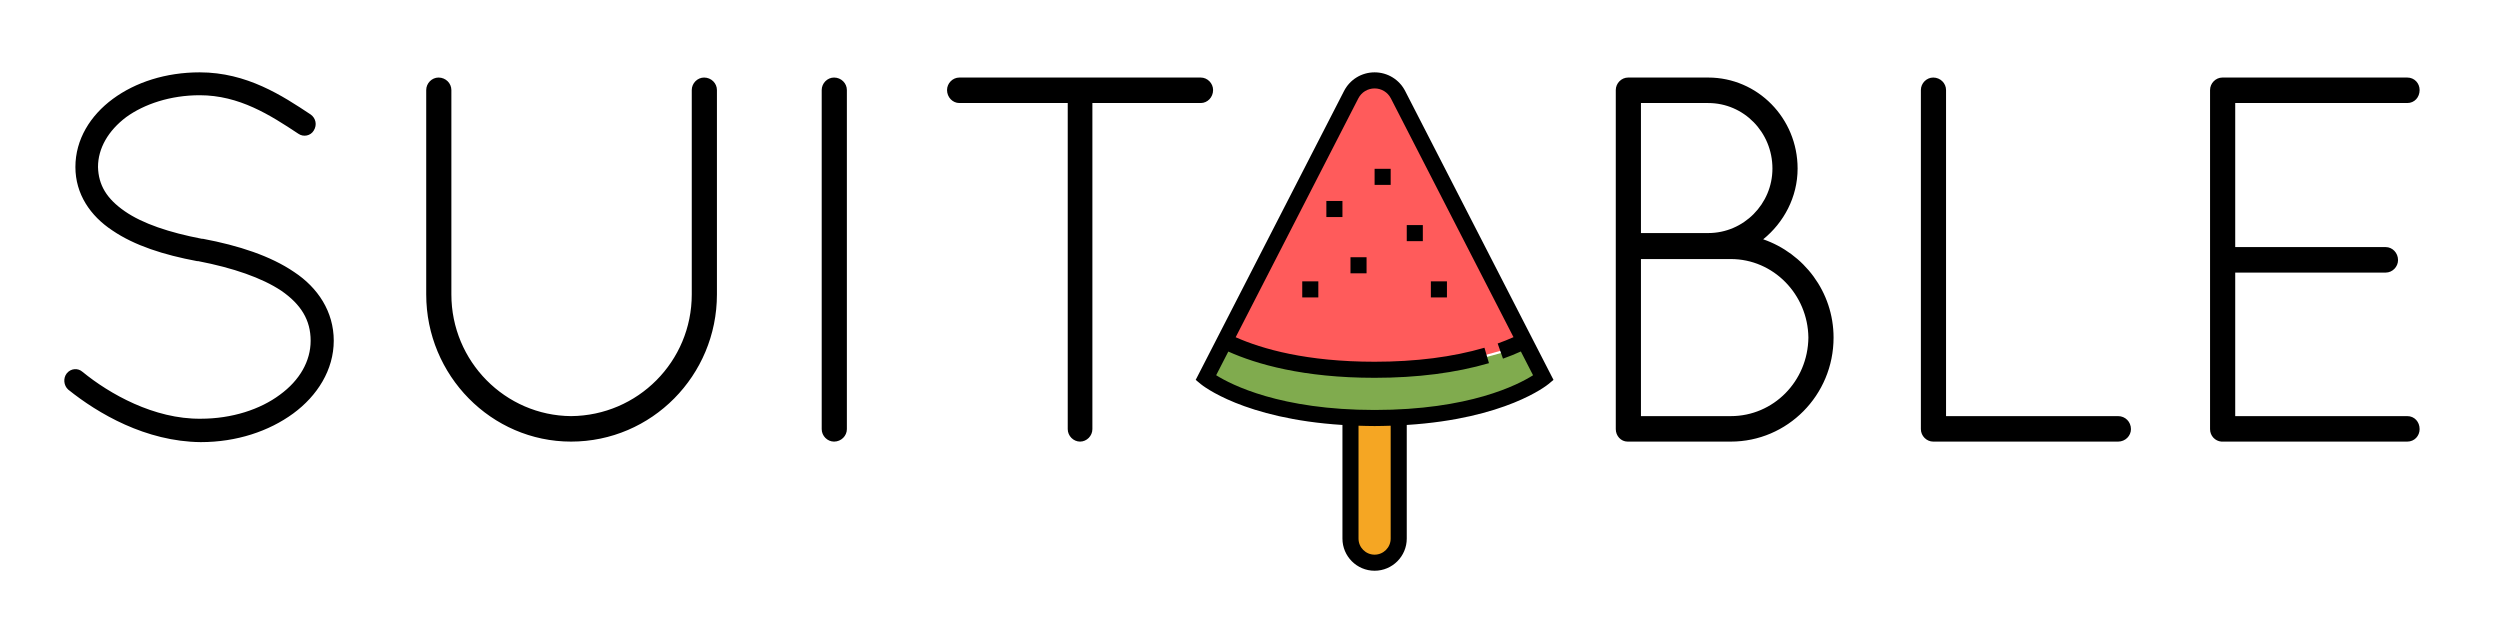
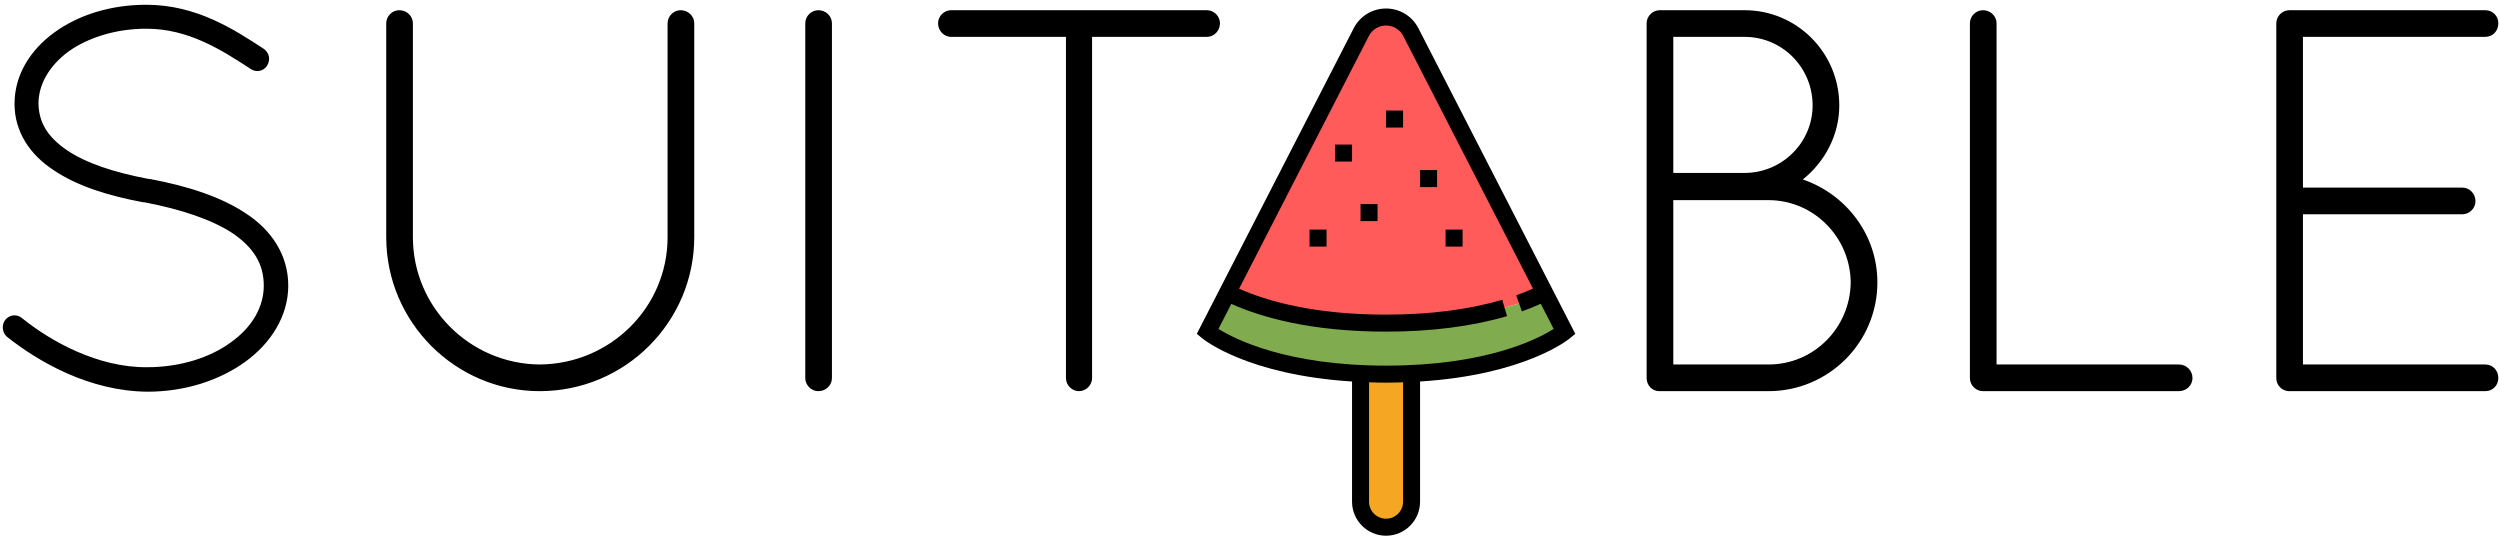
- <svg xmlns="http://www.w3.org/2000/svg" width="311px" height="79px" viewBox="0 0 311 79" version="1.1">
+ <svg xmlns="http://www.w3.org/2000/svg" width="294px" height="63px" viewBox="0 0 294 63" version="1.1">
  <defs />
-   <g id="Artboard" stroke="none" stroke-width="1" fill="none" fill-rule="evenodd">
-     <path d="M170.983,70 C172.606,69.34 173.418,69.009 173.418,69.009 L174,66.948 L174,52 L168,52 C168,61.966 168,66.948 168,66.948 L168.487,68.847 C170.151,69.616 170.983,70 170.983,70 Z" id="Path-3" fill="#F5A623" fill-rule="nonzero" />
-     <polygon id="Path-2" fill="#80AB4E" fill-rule="nonzero" points="188.437 43.446 183.745 44.736 176.074 46.062 164.96 45.672 154.065 43.446 152.162 43 150 47.127 157.379 50.51 166.919 52 176.541 52 186.155 50.51 191.629 47.833 192 46.062 189.689 43" />
-     <polygon id="Path-4" fill="#FF5B5B" fill-rule="nonzero" points="187.578 43.385 183.947 44.392 174.245 46 163.536 45.278 153 42.32 169.293 10 173.484 10 190 42.32" />
-     <g id="Popsicle" transform="translate(148, 9)" fill="#000000" fill-rule="nonzero">
+   <g id="Page-1" stroke="none" stroke-width="1" fill="none" fill-rule="evenodd">
+     <path d="M163.104,61.819 C164.704,61.168 165.504,60.843 165.504,60.843 L166.079,58.811 L166.079,44.075 L160.163,44.075 C160.163,53.899 160.163,58.811 160.163,58.811 L160.644,60.683 C162.284,61.44 163.104,61.819 163.104,61.819 Z" id="Path-3" fill="#F5A623" fill-rule="nonzero" />
+     <polygon id="Path-2" fill="#80AB4E" fill-rule="nonzero" points="180.168 35.263 175.521 36.566 167.923 37.903 156.915 37.51 146.123 35.263 144.238 34.813 142.097 38.979 149.405 42.394 158.855 43.898 168.386 43.898 177.908 42.394 183.33 39.691 183.698 37.903 181.409 34.813" />
+     <polygon id="Path-4" fill="#FF5B5B" fill-rule="nonzero" points="179.169 35.548 175.535 36.547 165.825 38.144 155.108 37.427 144.563 34.49 160.869 2.401 165.064 2.401 181.593 34.49" />
+     <g id="Popsicle" transform="translate(140, 1)" fill="#000000" fill-rule="nonzero">
      <g id="Group">
        <path d="M45.255,38.256 L26.803,2.322 C26.068,0.89 24.61,0 23,0 C21.39,0 19.932,0.89 19.197,2.322 L0.745,38.256 L1.36,38.769 C1.592,38.962 6.732,43.092 19,43.865 L19,58 C19,60.206 20.794,62 23,62 C25.206,62 27,60.206 27,58 L27,43.865 C39.268,43.092 44.408,38.962 44.64,38.769 L45.255,38.256 Z M25,58 C25,59.103 24.103,60 23,60 C21.897,60 21,59.103 21,58 L21,43.959 C21.655,43.979 22.308,44 23,44 C23.692,44 24.345,43.979 25,43.959 L25,58 Z M23,42 C11.283,42 5.177,38.862 3.29,37.678 L4.802,34.734 C8.291,36.299 14.123,38 23,38 C28.304,38 33.09,37.387 37.228,36.178 L36.666,34.258 C32.712,35.414 28.114,36 23,36 C14.544,36 9.024,34.419 5.717,32.952 L20.976,3.236 C21.368,2.474 22.143,2 23,2 C23.857,2 24.632,2.474 25.024,3.236 L40.279,32.943 C39.654,33.219 39.005,33.487 38.309,33.731 L38.971,35.618 C39.757,35.343 40.489,35.039 41.194,34.723 L42.713,37.681 C40.839,38.87 34.784,42 23,42 Z" id="Shape" />
        <rect id="Rectangle-path" x="17" y="16" width="2" height="2" />
        <rect id="Rectangle-path" x="23" y="12" width="2" height="2" />
        <rect id="Rectangle-path" x="27" y="19" width="2" height="2" />
        <rect id="Rectangle-path" x="20" y="23" width="2" height="2" />
        <rect id="Rectangle-path" x="14" y="26" width="2" height="2" />
        <rect id="Rectangle-path" x="30" y="26" width="2" height="2" />
      </g>
    </g>
-     <path d="M8.485,48.466 C7.91,47.948 7.846,47.042 8.294,46.46 C8.805,45.813 9.699,45.748 10.274,46.266 C13.597,48.983 19.156,52.153 24.97,52.089 C28.868,52.089 32.382,50.924 34.81,49.113 C37.302,47.301 38.644,44.907 38.644,42.384 C38.644,39.796 37.43,37.855 35.002,36.173 C32.574,34.556 28.996,33.326 24.651,32.485 L24.523,32.485 C20.37,31.709 16.728,30.544 13.98,28.668 C11.233,26.857 9.38,24.139 9.38,20.775 C9.38,17.346 11.233,14.37 14.044,12.3 C16.856,10.229 20.625,9 24.843,9 C30.721,9 35.13,11.911 38.644,14.241 C39.283,14.693 39.475,15.534 39.027,16.246 C38.644,16.893 37.749,17.087 37.111,16.634 C33.596,14.305 29.762,11.847 24.843,11.847 C21.2,11.847 17.942,12.947 15.705,14.564 C13.469,16.246 12.191,18.446 12.191,20.775 C12.255,23.039 13.277,24.722 15.514,26.274 C17.75,27.827 21.073,28.927 25.098,29.703 L25.226,29.703 C29.699,30.544 33.66,31.838 36.599,33.844 C39.539,35.785 41.519,38.761 41.519,42.384 C41.519,46.007 39.475,49.242 36.472,51.442 C33.468,53.641 29.443,55 24.97,55 C18.133,54.935 12.191,51.442 8.485,48.466 Z M53.021,36.626 L53.021,11.2 C53.021,10.359 53.723,9.647 54.554,9.647 C55.449,9.647 56.151,10.359 56.151,11.2 L56.151,36.626 C56.151,44.972 62.861,51.7 71.039,51.765 C79.346,51.7 86.055,44.972 86.055,36.626 L86.055,11.2 C86.055,10.359 86.758,9.647 87.588,9.647 C88.483,9.647 89.186,10.359 89.186,11.2 L89.186,36.626 C89.186,46.719 81.071,54.935 71.039,54.935 C61.135,54.935 53.021,46.719 53.021,36.626 Z M102.22,53.383 L102.22,11.2 C102.22,10.359 102.923,9.647 103.754,9.647 C104.648,9.647 105.351,10.359 105.351,11.2 L105.351,53.383 C105.351,54.224 104.648,54.935 103.754,54.935 C102.923,54.935 102.22,54.224 102.22,53.383 Z M132.826,53.383 L132.826,12.817 L119.344,12.817 C118.514,12.817 117.811,12.105 117.811,11.2 C117.811,10.359 118.514,9.647 119.344,9.647 L149.375,9.647 C150.206,9.647 150.909,10.359 150.909,11.2 C150.909,12.105 150.206,12.817 149.375,12.817 L135.893,12.817 L135.893,53.383 C135.893,54.224 135.191,54.935 134.36,54.935 C133.529,54.935 132.826,54.224 132.826,53.383 Z M201.003,53.383 L201.003,11.2 C201.003,10.359 201.706,9.647 202.537,9.647 L212.504,9.647 C218.638,9.647 223.622,14.693 223.622,20.969 C223.622,24.527 221.897,27.698 219.341,29.768 C224.389,31.515 228.095,36.302 228.095,41.996 C228.095,49.177 222.344,54.935 215.316,54.935 L202.473,54.935 C201.642,54.935 201.003,54.224 201.003,53.383 Z M204.134,51.765 L215.316,51.765 C220.619,51.765 224.9,47.43 224.964,41.996 C224.9,36.626 220.619,32.226 215.316,32.226 L204.134,32.226 L204.134,51.765 Z M204.134,28.992 L212.504,28.992 C216.913,28.992 220.491,25.368 220.491,20.969 C220.491,16.44 216.913,12.817 212.504,12.817 L204.134,12.817 L204.134,28.992 Z M263.493,54.935 L240.491,54.935 C239.66,54.935 238.957,54.224 238.957,53.383 L238.957,11.2 C238.957,10.359 239.66,9.647 240.491,9.647 C241.385,9.647 242.088,10.359 242.088,11.2 L242.088,51.765 L263.493,51.765 C264.388,51.765 265.091,52.477 265.091,53.383 C265.091,54.224 264.388,54.935 263.493,54.935 Z M274.931,53.383 L274.931,11.2 C274.931,10.359 275.633,9.647 276.464,9.647 L299.467,9.647 C300.361,9.647 301,10.359 301,11.2 C301,12.105 300.361,12.817 299.467,12.817 L278.061,12.817 L278.061,30.738 L296.783,30.738 C297.614,30.738 298.316,31.45 298.316,32.356 C298.316,33.197 297.614,33.909 296.783,33.909 L278.061,33.909 L278.061,51.765 L299.467,51.765 C300.361,51.765 301,52.477 301,53.383 C301,54.224 300.361,54.935 299.467,54.935 L276.336,54.935 C275.569,54.871 274.931,54.224 274.931,53.383 Z" id="SUIT-BLE" fill="#000000" />
+     <path d="M0.812,39.6 C0.236,39.088 0.172,38.192 0.62,37.616 C1.132,36.976 2.028,36.912 2.604,37.424 C5.932,40.112 11.5,43.248 17.324,43.184 C21.228,43.184 24.748,42.032 27.18,40.24 C29.676,38.448 31.02,36.08 31.02,33.584 C31.02,31.024 29.804,29.104 27.372,27.44 C24.94,25.84 21.356,24.624 17.004,23.792 L16.876,23.792 C12.716,23.024 9.068,21.872 6.316,20.016 C3.564,18.224 1.708,15.536 1.708,12.208 C1.708,8.816 3.564,5.872 6.38,3.824 C9.196,1.776 12.972,0.56 17.196,0.56 C23.084,0.56 27.5,3.44 31.02,5.744 C31.66,6.192 31.852,7.024 31.404,7.728 C31.02,8.368 30.124,8.56 29.484,8.112 C25.964,5.808 22.124,3.376 17.196,3.376 C13.548,3.376 10.284,4.464 8.044,6.064 C5.804,7.728 4.524,9.904 4.524,12.208 C4.588,14.448 5.612,16.112 7.852,17.648 C10.092,19.184 13.42,20.272 17.452,21.04 L17.58,21.04 C22.06,21.872 26.028,23.152 28.972,25.136 C31.916,27.056 33.9,30 33.9,33.584 C33.9,37.168 31.852,40.368 28.844,42.544 C25.836,44.72 21.804,46.064 17.324,46.064 C10.476,46 4.524,42.544 0.812,39.6 Z M45.42,27.888 L45.42,2.736 C45.42,1.904 46.124,1.2 46.956,1.2 C47.852,1.2 48.556,1.904 48.556,2.736 L48.556,27.888 C48.556,36.144 55.276,42.8 63.468,42.864 C71.788,42.8 78.508,36.144 78.508,27.888 L78.508,2.736 C78.508,1.904 79.212,1.2 80.044,1.2 C80.94,1.2 81.644,1.904 81.644,2.736 L81.644,27.888 C81.644,37.872 73.516,46 63.468,46 C53.548,46 45.42,37.872 45.42,27.888 Z M94.7,44.464 L94.7,2.736 C94.7,1.904 95.404,1.2 96.236,1.2 C97.132,1.2 97.836,1.904 97.836,2.736 L97.836,44.464 C97.836,45.296 97.132,46 96.236,46 C95.404,46 94.7,45.296 94.7,44.464 Z M125.356,44.464 L125.356,4.336 L111.852,4.336 C111.02,4.336 110.316,3.632 110.316,2.736 C110.316,1.904 111.02,1.2 111.852,1.2 L141.932,1.2 C142.764,1.2 143.468,1.904 143.468,2.736 C143.468,3.632 142.764,4.336 141.932,4.336 L128.428,4.336 L128.428,44.464 C128.428,45.296 127.724,46 126.892,46 C126.06,46 125.356,45.296 125.356,44.464 Z M193.644,44.464 L193.644,2.736 C193.644,1.904 194.348,1.2 195.18,1.2 L205.164,1.2 C211.308,1.2 216.3,6.192 216.3,12.4 C216.3,15.92 214.572,19.056 212.012,21.104 C217.068,22.832 220.78,27.568 220.78,33.2 C220.78,40.304 215.02,46 207.98,46 L195.116,46 C194.284,46 193.644,45.296 193.644,44.464 Z M196.78,42.864 L207.98,42.864 C213.292,42.864 217.58,38.576 217.644,33.2 C217.58,27.888 213.292,23.536 207.98,23.536 L196.78,23.536 L196.78,42.864 Z M196.78,20.336 L205.164,20.336 C209.58,20.336 213.164,16.752 213.164,12.4 C213.164,7.92 209.58,4.336 205.164,4.336 L196.78,4.336 L196.78,20.336 Z M256.236,46 L233.196,46 C232.364,46 231.66,45.296 231.66,44.464 L231.66,2.736 C231.66,1.904 232.364,1.2 233.196,1.2 C234.092,1.2 234.796,1.904 234.796,2.736 L234.796,42.864 L256.236,42.864 C257.132,42.864 257.836,43.568 257.836,44.464 C257.836,45.296 257.132,46 256.236,46 Z M267.692,44.464 L267.692,2.736 C267.692,1.904 268.396,1.2 269.228,1.2 L292.268,1.2 C293.164,1.2 293.804,1.904 293.804,2.736 C293.804,3.632 293.164,4.336 292.268,4.336 L270.828,4.336 L270.828,22.064 L289.58,22.064 C290.412,22.064 291.116,22.768 291.116,23.664 C291.116,24.496 290.412,25.2 289.58,25.2 L270.828,25.2 L270.828,42.864 L292.268,42.864 C293.164,42.864 293.804,43.568 293.804,44.464 C293.804,45.296 293.164,46 292.268,46 L269.1,46 C268.332,45.936 267.692,45.296 267.692,44.464 Z" id="SUIT-BLE" fill="#000000" />
  </g>
</svg>
